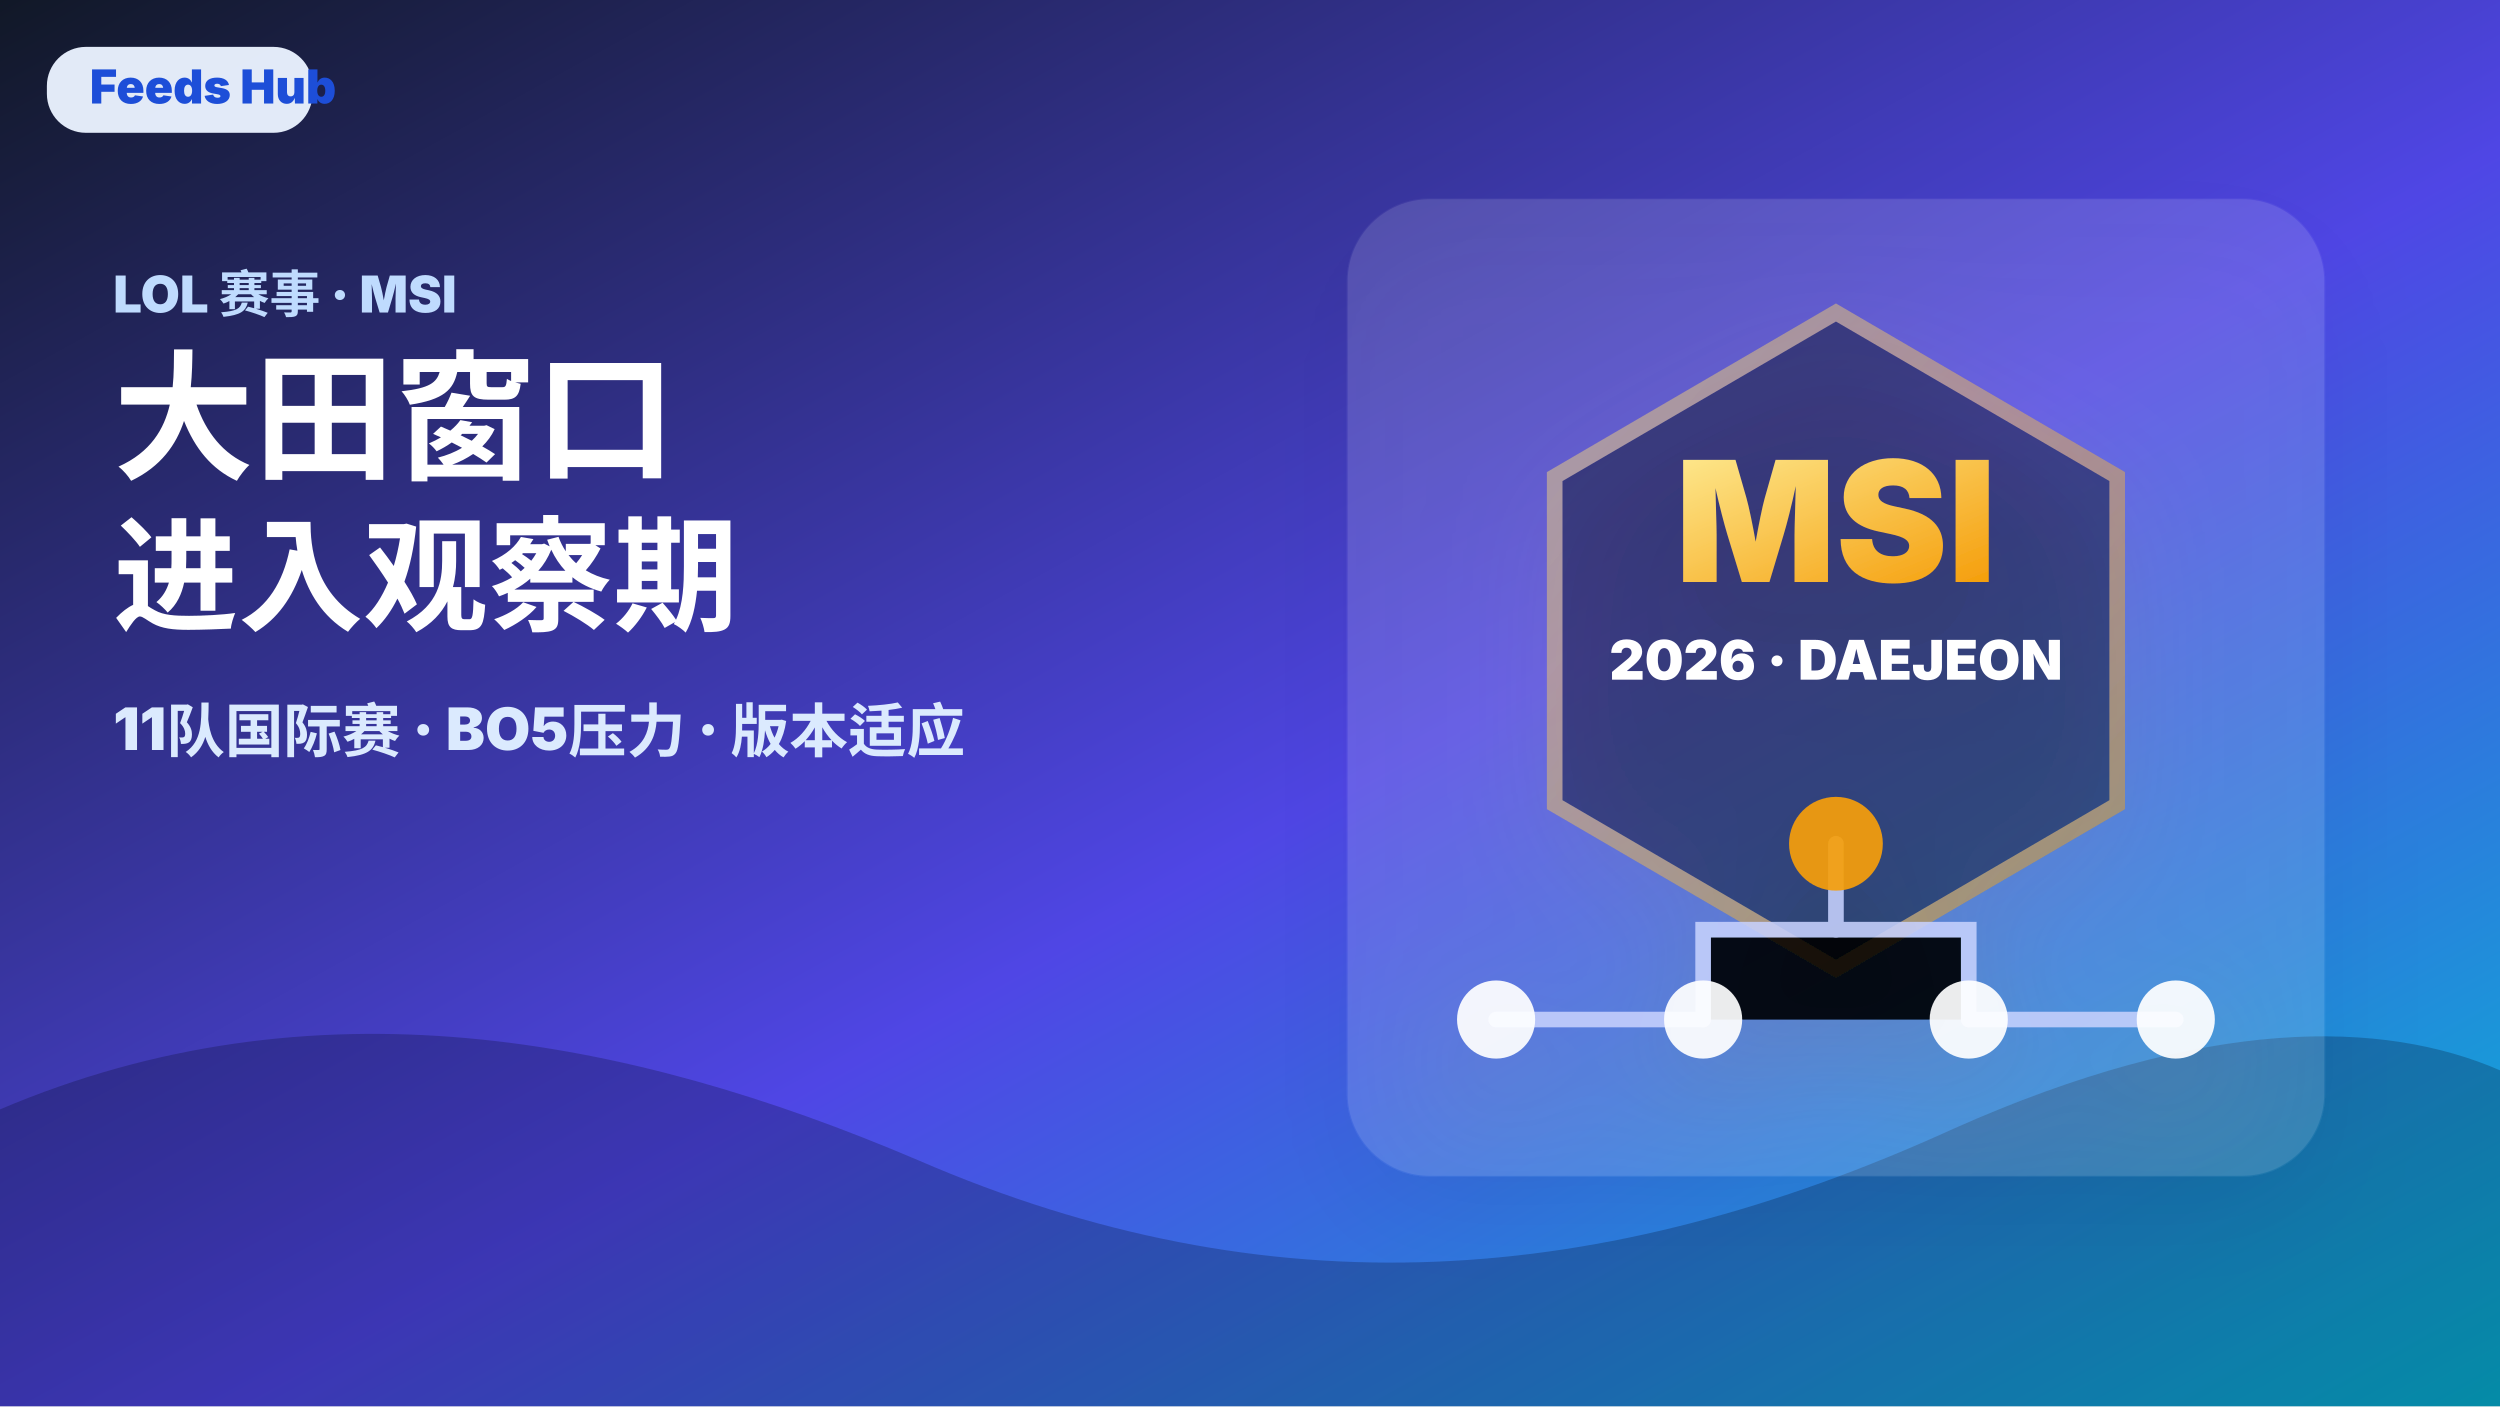
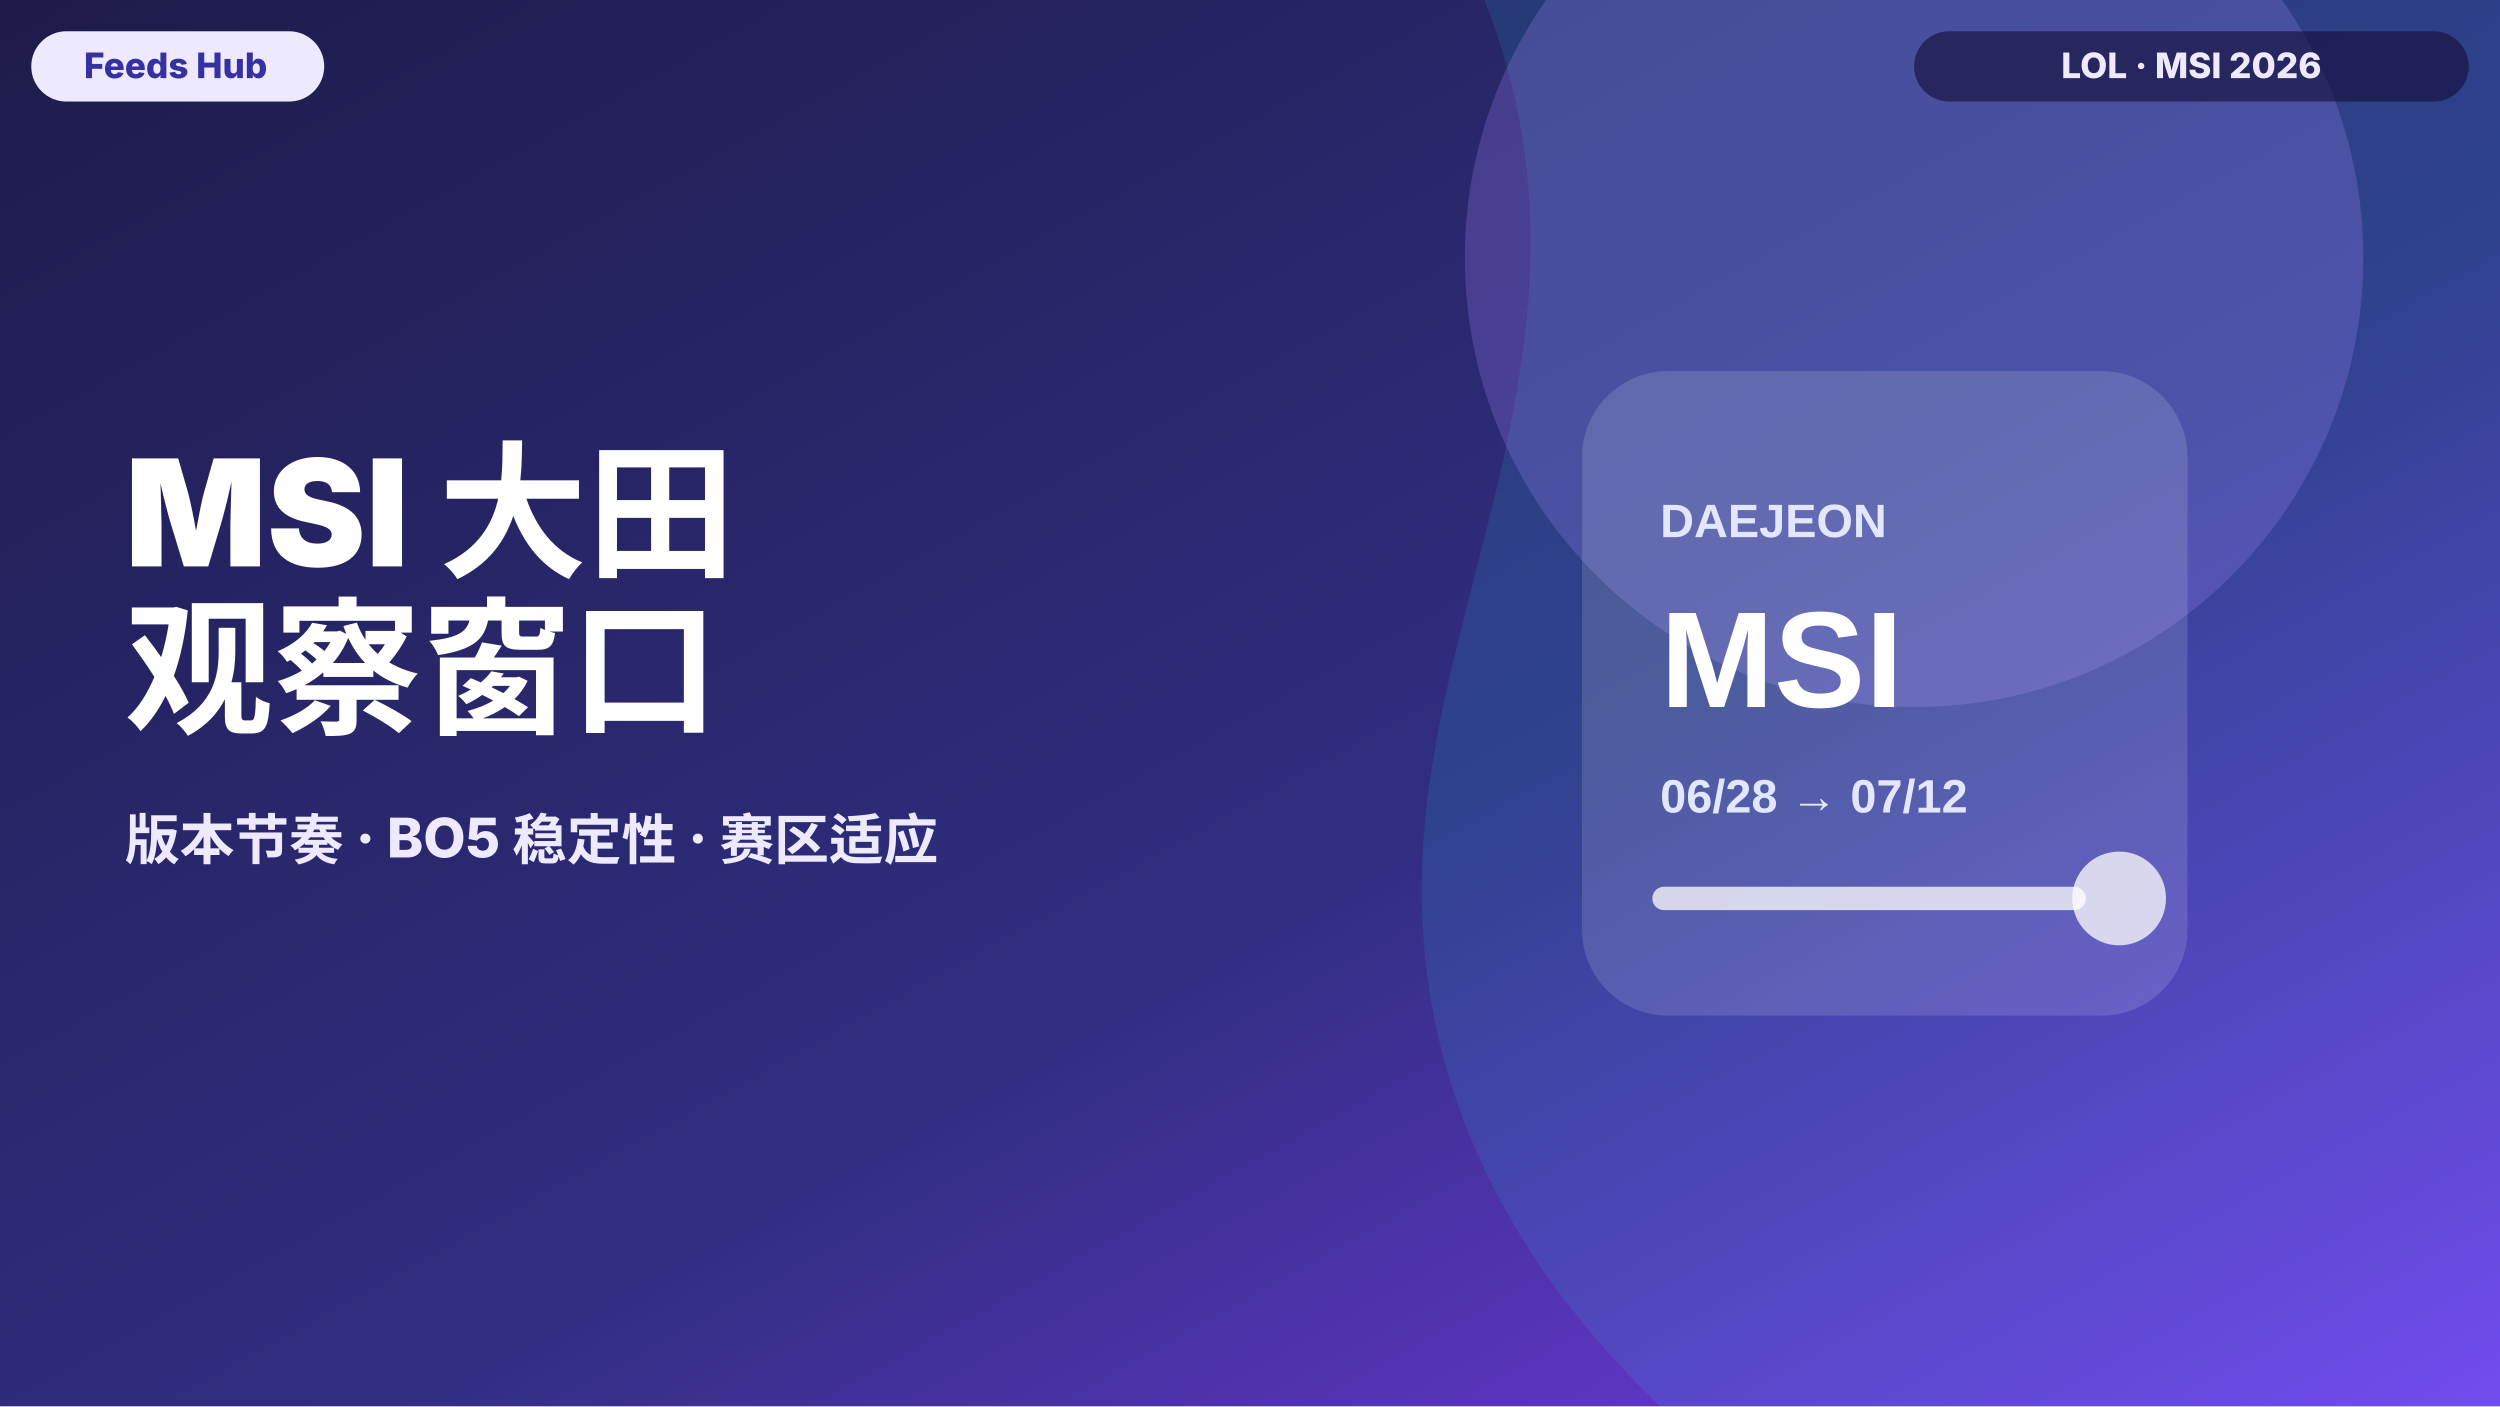
- <svg xmlns="http://www.w3.org/2000/svg" viewBox="0 0 1280 720" role="img" aria-labelledby="title desc">
+ <svg xmlns="http://www.w3.org/2000/svg" viewBox="0 0 1280 720" role="img" aria-label="MSI 2026 大田赛程观察">
  <defs>
    <linearGradient id="bg" x1="0" y1="0" x2="1" y2="1">
-       <stop offset="0" stop-color="#111827" />
-       <stop offset="0.55" stop-color="#4f46e5" />
-       <stop offset="1" stop-color="#06b6d4" />
+       <stop offset="0" stop-color="#1e1b4b" />
+       <stop offset="0.58" stop-color="#312e81" />
+       <stop offset="1" stop-color="#7c3aed" />
    </linearGradient>
-     <linearGradient id="gold" x1="0" y1="0" x2="1" y2="1">
-       <stop offset="0" stop-color="#fde68a" />
-       <stop offset="1" stop-color="#f59e0b" />
-     </linearGradient>
-     <filter id="shadow" x="-20%" y="-20%" width="140%" height="140%">
-       <feDropShadow dx="0" dy="22" stdDeviation="30" flood-color="#020617" flood-opacity="0.35" />
-     </filter>
+     <style>.brand{font:800 18px -apple-system,BlinkMacSystemFont,'Segoe UI','PingFang SC',sans-serif;fill:#3730a3}.badge{font:800 18px -apple-system,BlinkMacSystemFont,'Segoe UI','PingFang SC',sans-serif;fill:#ede9fe}.title{font:950 76px -apple-system,BlinkMacSystemFont,'Segoe UI','PingFang SC',sans-serif;fill:#fff}.sub{font:800 28px -apple-system,BlinkMacSystemFont,'Segoe UI','PingFang SC',sans-serif;fill:#ede9fe}.num{font:950 70px Arial,sans-serif;fill:#fff}.small{font:800 24px Arial,sans-serif;fill:#e0e7ff}</style>
  </defs>
  <rect width="1280" height="720" fill="url(#bg)" />
-   <path d="M0 568C160 500 320 530 470 594C650 672 820 660 1000 578C1130 520 1220 522 1280 548V720H0Z" fill="#020617" opacity="0.24" />
-   <rect x="24" y="24" rx="20" width="136" height="44" fill="#eaf2ff" opacity="0.96" />
-   <text x="46" y="53" font-family="Inter, PingFang SC, Microsoft YaHei, sans-serif" font-size="24" font-weight="900" fill="#1d4ed8">Feeds Hub</text>
-   <g transform="translate(58 122)">
-     <text x="0" y="38" font-family="Inter, PingFang SC, Microsoft YaHei, sans-serif" font-size="26" font-weight="900" fill="#bfdbfe">LOL 赛事 · MSI</text>
-     <text x="0" y="118" font-family="Inter, PingFang SC, Microsoft YaHei, sans-serif" font-size="72" font-weight="950" fill="#ffffff">大田窗口</text>
-     <text x="0" y="196" font-family="Inter, PingFang SC, Microsoft YaHei, sans-serif" font-size="64" font-weight="950" fill="#ffffff">进入观察期</text>
-     <text x="0" y="262" font-family="Inter, PingFang SC, Microsoft YaHei, sans-serif" font-size="30" font-weight="850" fill="#dbeafe">11队国际赛 · BO5压力 · 版本适应</text>
-   </g>
-   <g transform="translate(690 102)" filter="url(#shadow)">
-     <rect x="0" y="0" width="500" height="500" rx="42" fill="#ffffff" opacity="0.13" stroke="#ffffff" stroke-opacity="0.28" />
-     <polygon points="250,58 394,142 394,310 250,394 106,310 106,142" fill="#0f172a" opacity="0.46" stroke="url(#gold)" stroke-width="8" />
-     <text x="250" y="196" text-anchor="middle" font-family="Inter, PingFang SC, Microsoft YaHei, sans-serif" font-size="86" font-weight="950" fill="url(#gold)">MSI</text>
-     <text x="250" y="246" text-anchor="middle" font-family="Inter, PingFang SC, Microsoft YaHei, sans-serif" font-size="28" font-weight="900" fill="#ffffff">2026 · DAEJEON</text>
-     <g stroke="#c7d2fe" stroke-width="8" stroke-linecap="round" opacity="0.86">
-       <path d="M76 420H182M318 420H424" />
-       <path d="M182 420V374H318V420" />
-       <path d="M250 374V330" />
-     </g>
-     <g fill="#ffffff" opacity="0.92">
-       <circle cx="76" cy="420" r="20" />
-       <circle cx="182" cy="420" r="20" />
-       <circle cx="318" cy="420" r="20" />
-       <circle cx="424" cy="420" r="20" />
-       <circle cx="250" cy="330" r="24" fill="#f59e0b" />
-     </g>
+   <path d="M760 0h520v720H850c-92-88-132-190-120-304 14-132 92-260 30-416Z" fill="#22d3ee" opacity=".12" />
+   <circle cx="980" cy="132" r="230" fill="#a78bfa" opacity=".24" />
+   <rect x="16" y="16" width="150" height="36" rx="18" fill="#ede9fe" />
+   <text x="43" y="40" class="brand">Feeds Hub</text>
+   <rect x="980" y="16" width="284" height="36" rx="18" fill="#17113d" opacity=".66" />
+   <text x="1122" y="40" text-anchor="middle" class="badge">LOL · MSI 2026</text>
+   <text x="64" y="290" class="title">MSI 大田</text>
+   <text x="64" y="370" class="title">观察窗口</text>
+   <text x="64" y="440" class="sub">版本节奏 · BO5 稳定性 · 赛区适应</text>
+   <g transform="translate(810 190)">
+     <rect x="0" y="0" width="310" height="330" rx="44" fill="#fff" opacity=".14" />
+     <text x="40" y="85" class="small">DAEJEON</text>
+     <text x="40" y="172" class="num">MSI</text>
+     <text x="40" y="226" class="small">06/28 → 07/12</text>
+     <path d="M42 270h210" stroke="#fff" stroke-width="12" stroke-linecap="round" opacity=".75" />
+     <circle cx="275" cy="270" r="24" fill="#fff" opacity=".75" />
  </g>
</svg>
